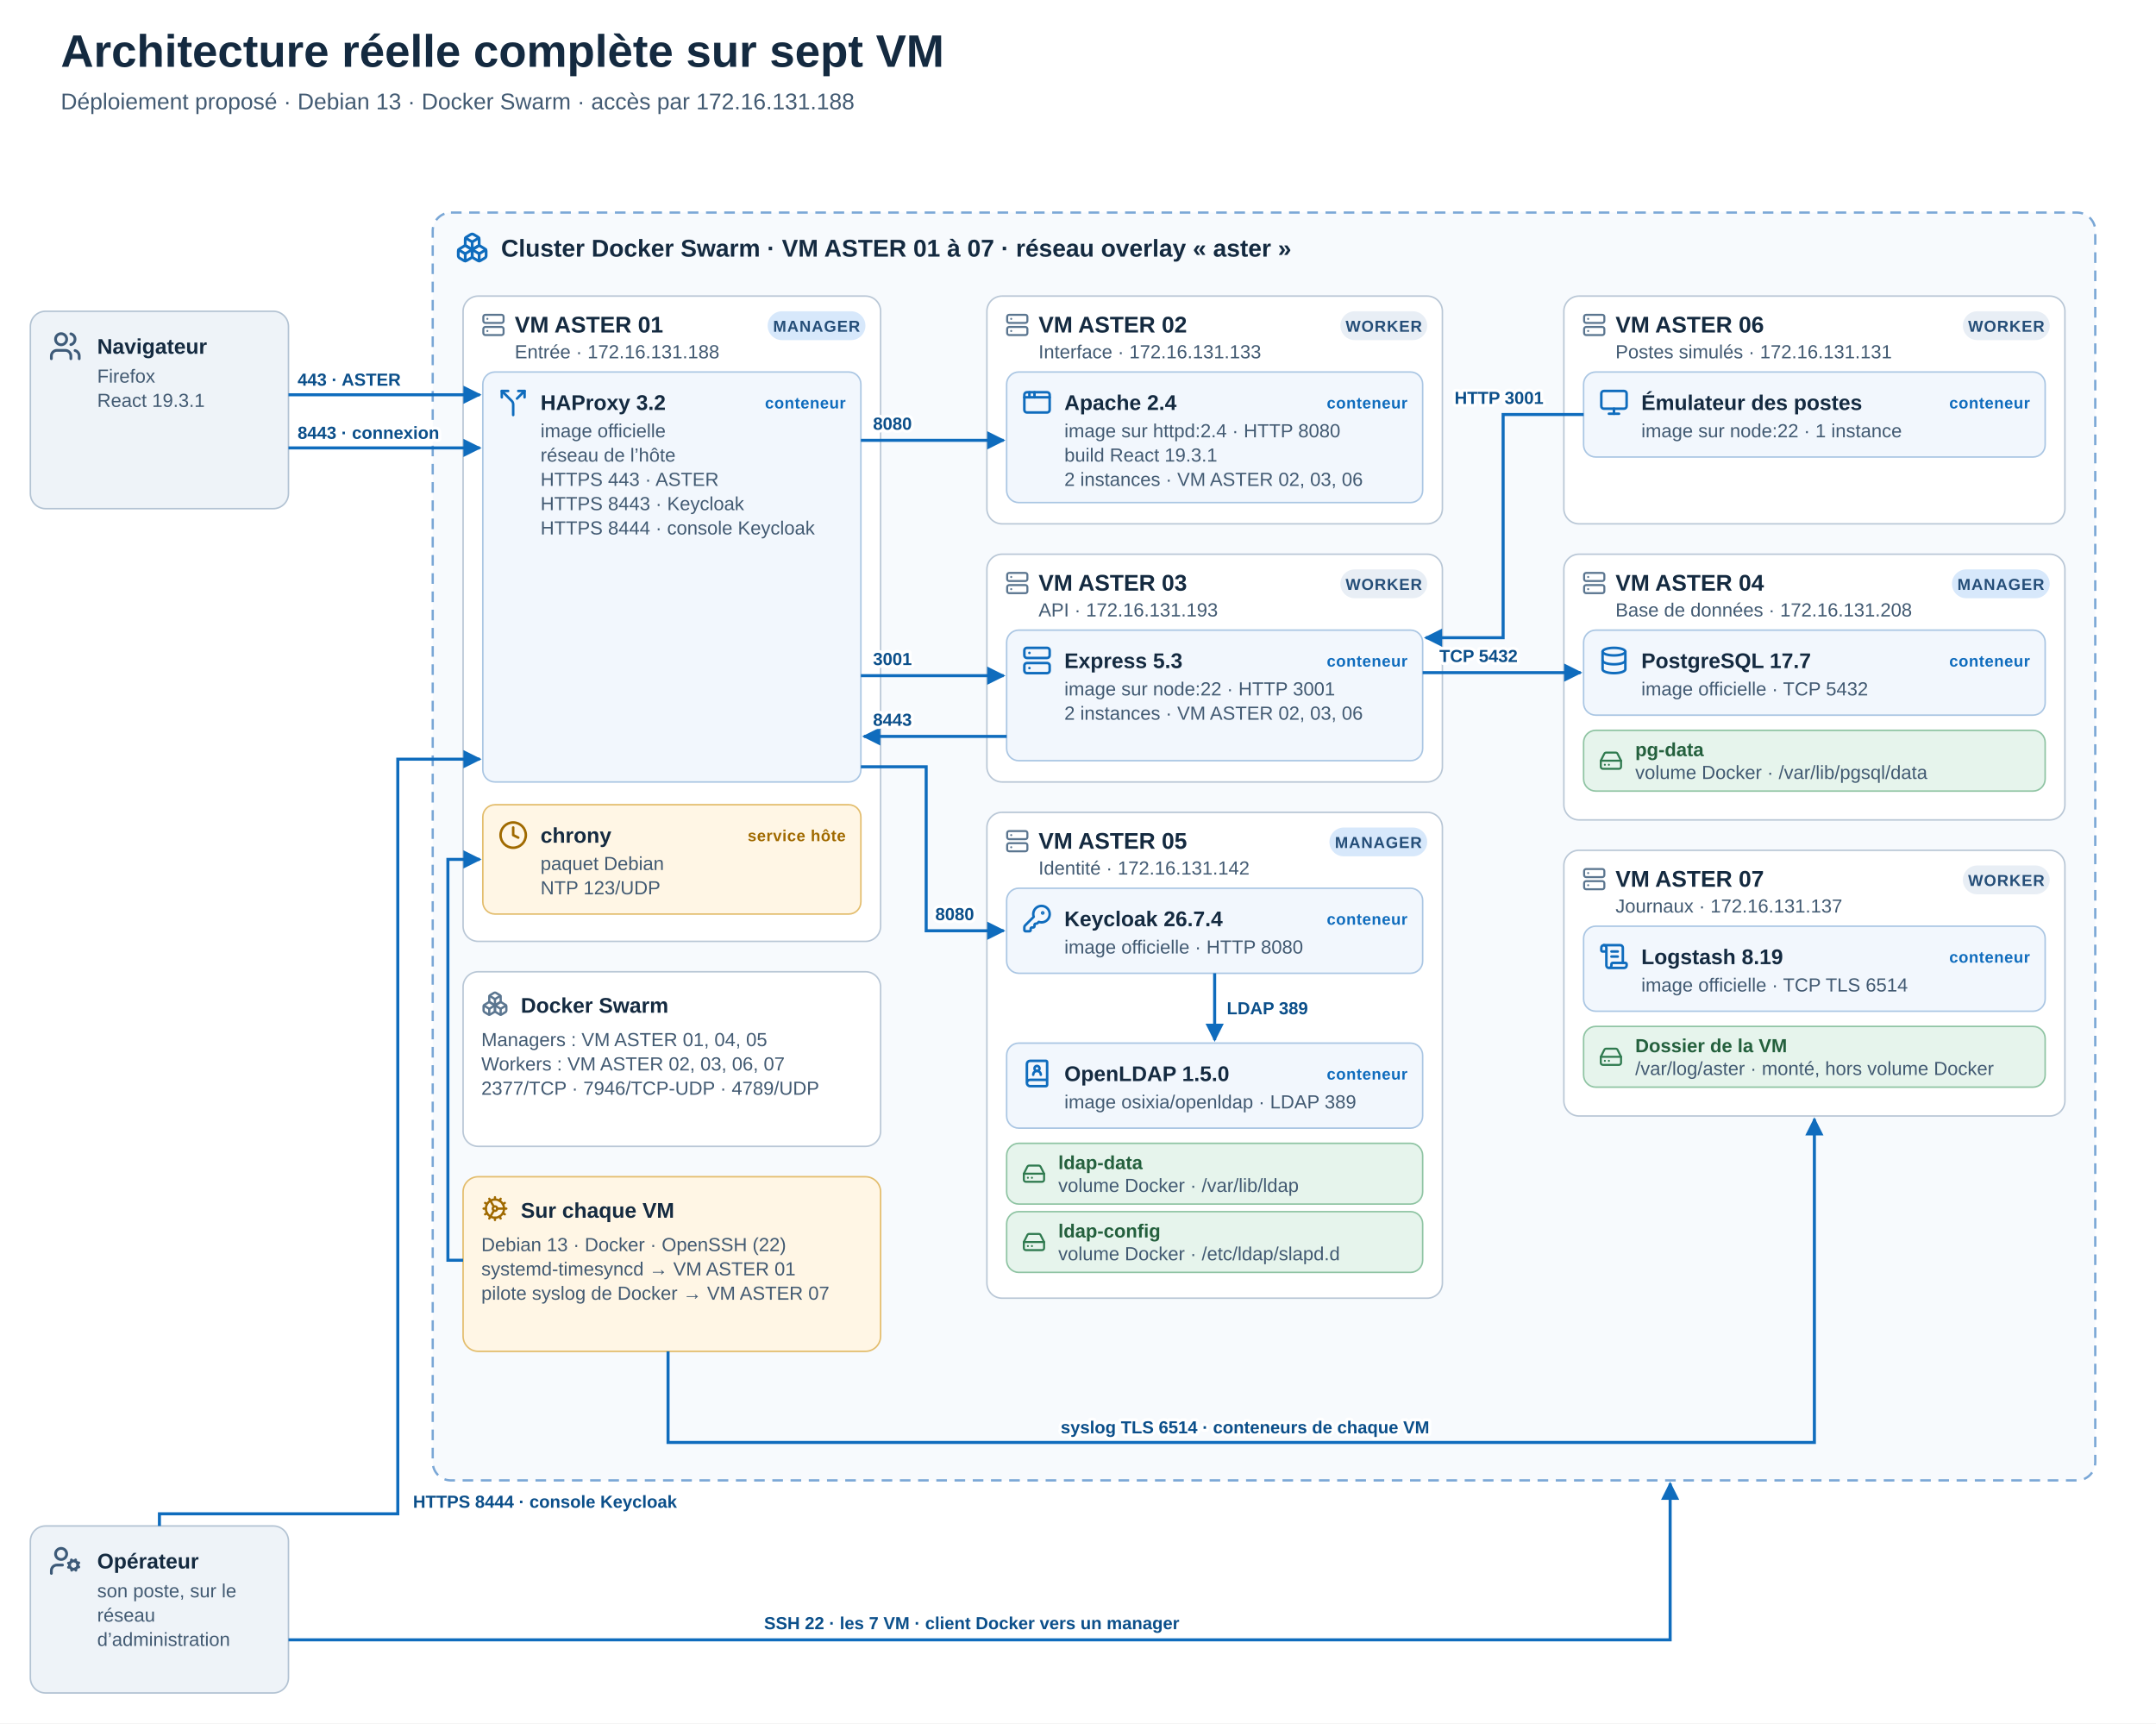
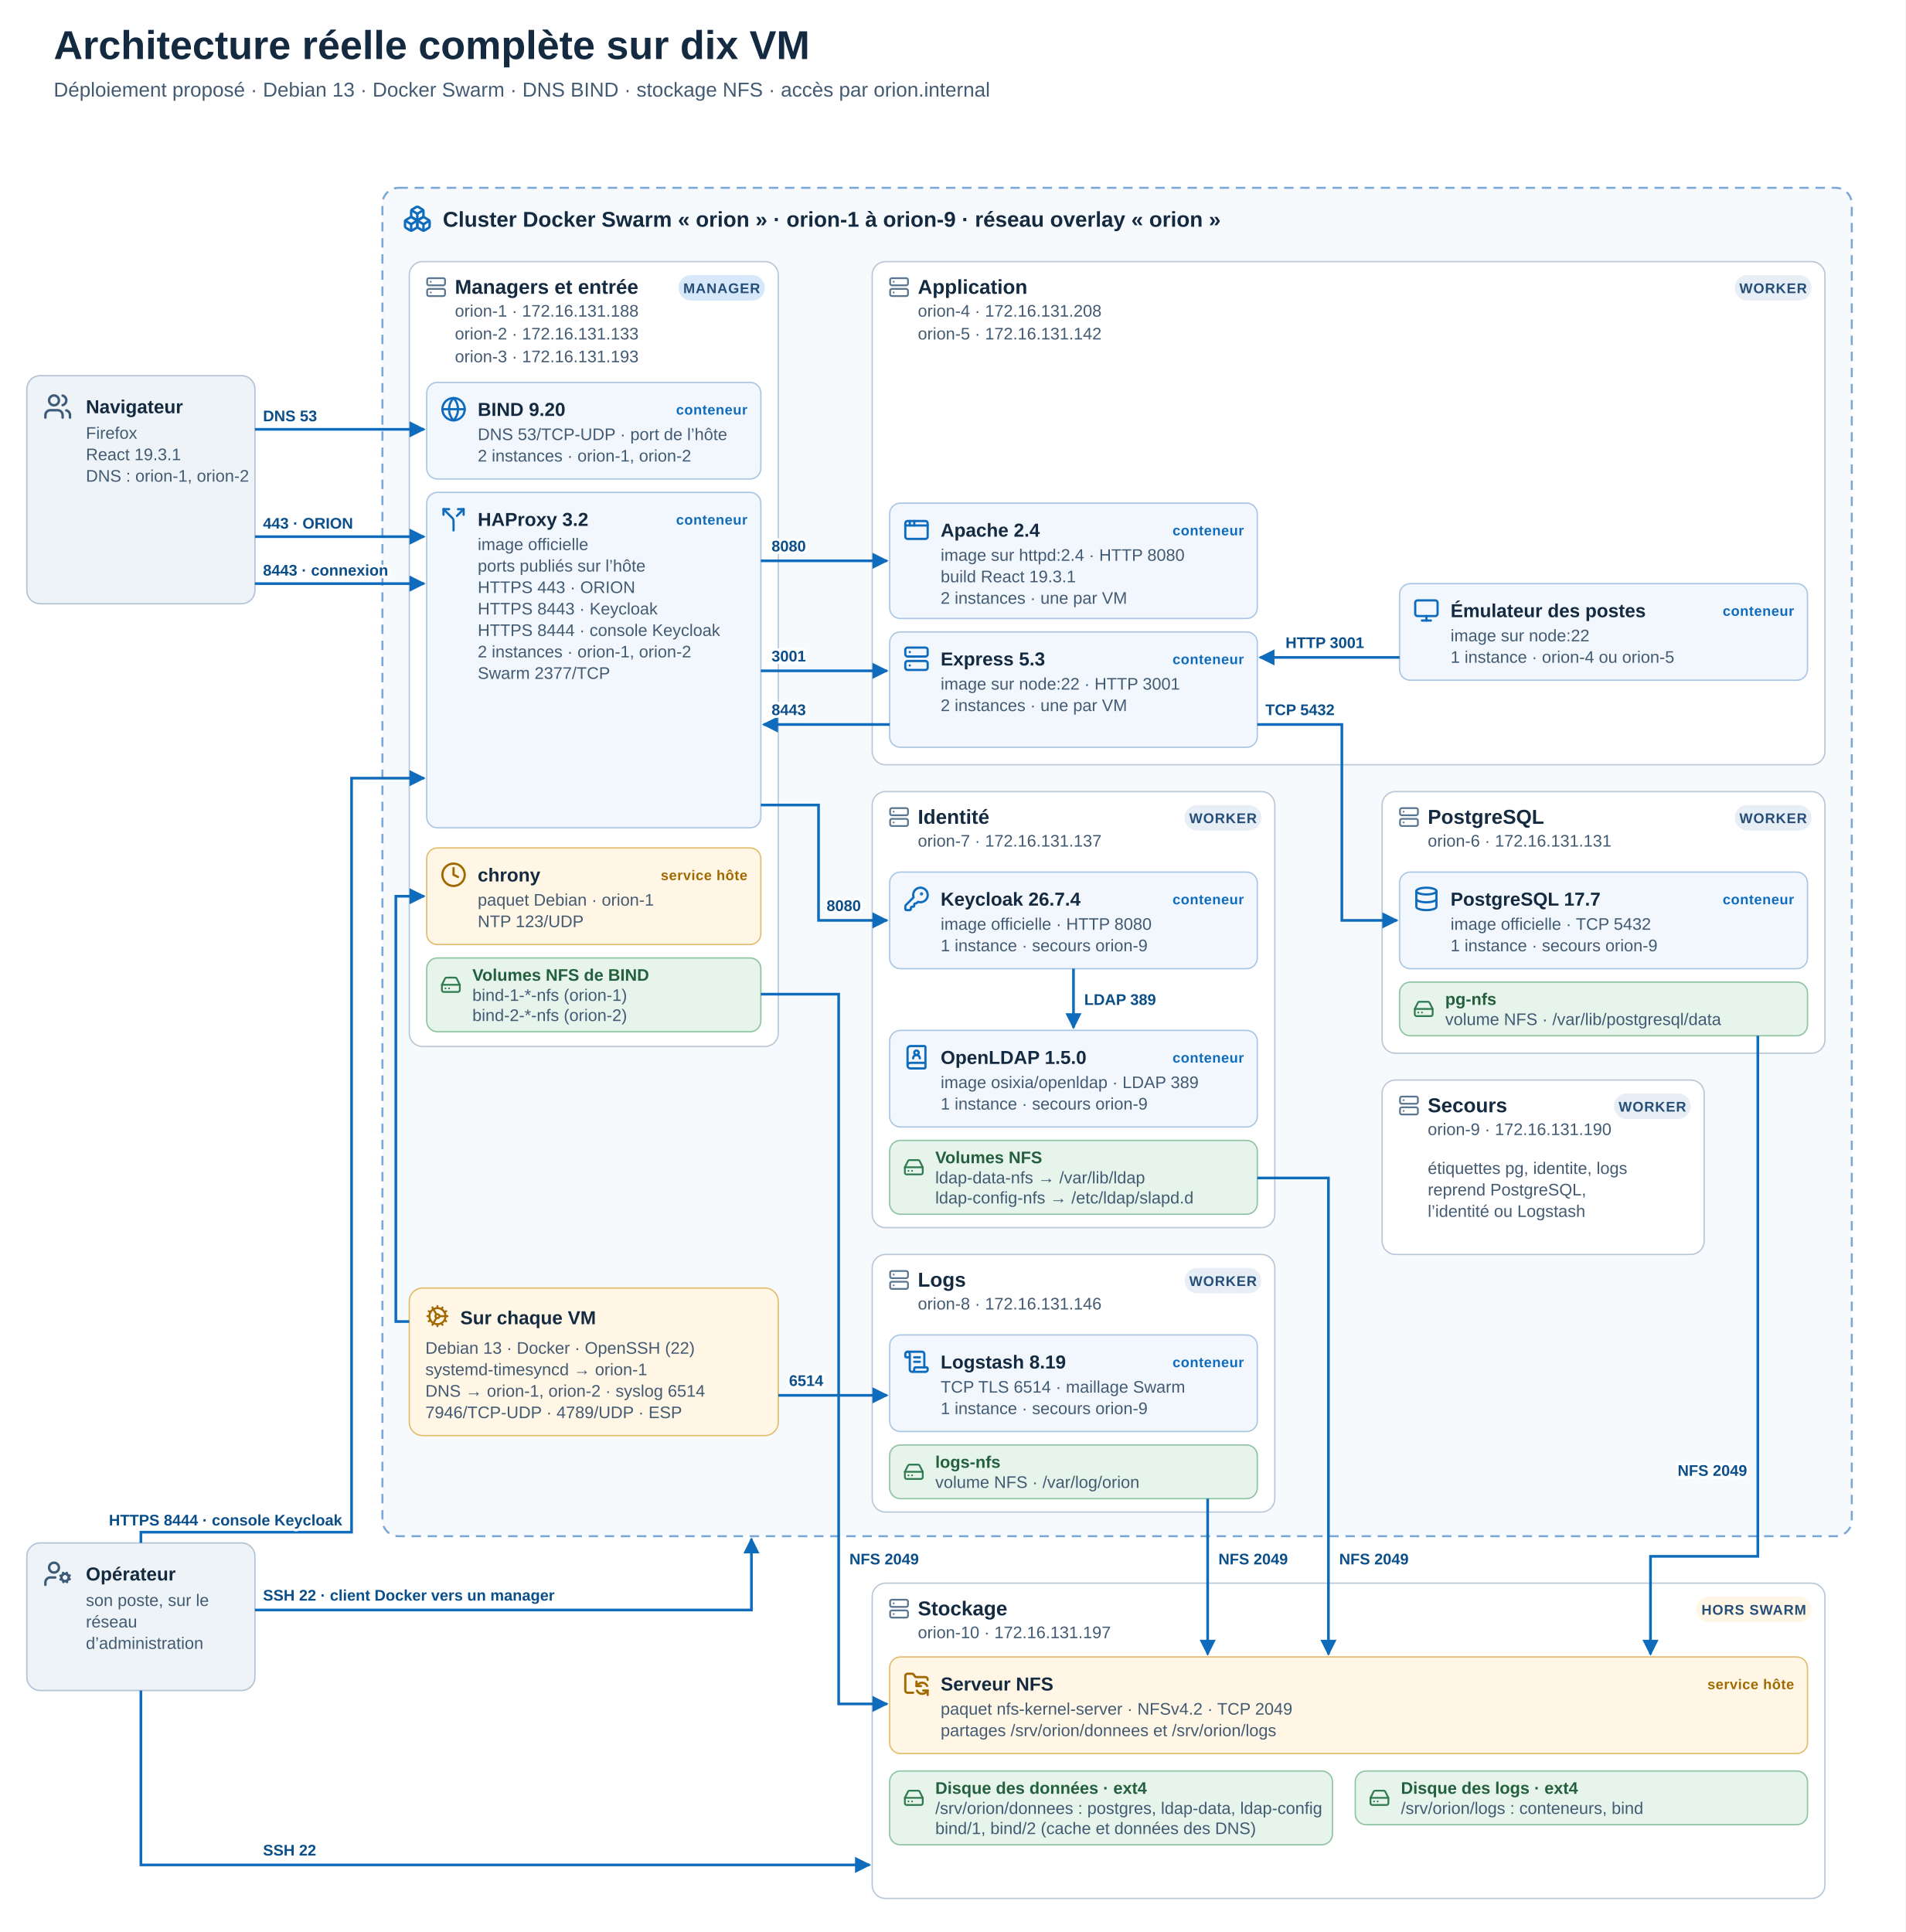
- <svg xmlns="http://www.w3.org/2000/svg" width="1420" height="1135" viewBox="0 0 1420 1135" role="img" aria-labelledby="title desc">
+ <svg xmlns="http://www.w3.org/2000/svg" width="1420" height="1440" viewBox="0 0 1420 1440" role="img" aria-labelledby="title desc">
  <defs>
    <marker id="arrow" viewBox="0 0 10 10" refX="9" refY="5" markerWidth="6" markerHeight="6" orient="auto">
      <path d="M0 0 L10 5 L0 10 Z" fill="#0f6cbd" />
    </marker>
    <marker id="arrow-start" viewBox="0 0 10 10" refX="1" refY="5" markerWidth="6" markerHeight="6" orient="auto">
      <path d="M10 0 L0 5 L10 10 Z" fill="#0f6cbd" />
    </marker>
    <symbol id="i-users" viewBox="0 0 24 24" fill="none" stroke="currentColor" stroke-width="2" stroke-linecap="round" stroke-linejoin="round">
      <path d="M16 21v-2a4 4 0 0 0-4-4H6a4 4 0 0 0-4 4v2" />
      <circle cx="9" cy="7" r="4" />
      <path d="M22 21v-2a4 4 0 0 0-3-3.87" />
      <path d="M16 3.13a4 4 0 0 1 0 7.75" />
    </symbol>
    <symbol id="i-user-cog" viewBox="0 0 24 24" fill="none" stroke="currentColor" stroke-width="2" stroke-linecap="round" stroke-linejoin="round">
      <circle cx="18" cy="15" r="3" />
      <circle cx="9" cy="7" r="4" />
      <path d="M10 15H6a4 4 0 0 0-4 4v2" />
      <path d="m21.7 16.4-.9-.3" />
      <path d="m15.2 13.9-.9-.3" />
      <path d="m16.6 18.7.3-.9" />
      <path d="m19.1 12.2.3-.9" />
      <path d="m19.6 18.7-.4-1" />
      <path d="m16.8 12.3-.4-1" />
      <path d="m14.3 16.6 1-.4" />
      <path d="m20.7 13.8 1-.4" />
    </symbol>
    <symbol id="i-boxes" viewBox="0 0 24 24" fill="none" stroke="currentColor" stroke-width="2" stroke-linecap="round" stroke-linejoin="round">
      <path d="M2.97 12.92A2 2 0 0 0 2 14.63v3.24a2 2 0 0 0 .97 1.71l3 1.8a2 2 0 0 0 2.06 0L12 19v-5.5l-5-3-4.03 2.42Z" />
      <path d="m7 16.5-4.74-2.85" />
      <path d="m7 16.5 5-3" />
      <path d="M7 16.5v5.17" />
      <path d="M12 13.5V19l3.97 2.38a2 2 0 0 0 2.06 0l3-1.8a2 2 0 0 0 .97-1.71v-3.24a2 2 0 0 0-.97-1.71L17 10.5l-5 3Z" />
      <path d="m17 16.5-5-3" />
      <path d="m17 16.5 4.74-2.85" />
      <path d="M17 16.5v5.17" />
      <path d="M7.97 4.42A2 2 0 0 0 7 6.13v4.37l5 3 5-3V6.13a2 2 0 0 0-.97-1.71l-3-1.8a2 2 0 0 0-2.06 0l-3 1.8Z" />
      <path d="M12 8 7.26 5.15" />
      <path d="m12 8 4.74-2.85" />
      <path d="M12 13.5V8" />
    </symbol>
    <symbol id="i-server" viewBox="0 0 24 24" fill="none" stroke="currentColor" stroke-width="2" stroke-linecap="round" stroke-linejoin="round">
      <rect width="20" height="8" x="2" y="2" rx="2" ry="2" />
      <rect width="20" height="8" x="2" y="14" rx="2" ry="2" />
      <line x1="6" x2="6.01" y1="6" y2="6" />
      <line x1="6" x2="6.01" y1="18" y2="18" />
    </symbol>
+     <symbol id="i-globe" viewBox="0 0 24 24" fill="none" stroke="currentColor" stroke-width="2" stroke-linecap="round" stroke-linejoin="round">
+       <circle cx="12" cy="12" r="10" />
+       <path d="M12 2a14.5 14.5 0 0 0 0 20 14.5 14.5 0 0 0 0-20" />
+       <path d="M2 12h20" />
+     </symbol>
    <symbol id="i-split" viewBox="0 0 24 24" fill="none" stroke="currentColor" stroke-width="2" stroke-linecap="round" stroke-linejoin="round">
      <path d="M16 3h5v5" />
      <path d="M8 3H3v5" />
      <path d="M12 22v-8.3a4 4 0 0 0-1.172-2.872L3 3" />
      <path d="m15 9 6-6" />
    </symbol>
    <symbol id="i-clock" viewBox="0 0 24 24" fill="none" stroke="currentColor" stroke-width="2" stroke-linecap="round" stroke-linejoin="round">
      <circle cx="12" cy="12" r="10" />
      <polyline points="12 6 12 12 16 14" />
+     </symbol>
+     <symbol id="i-hard-drive" viewBox="0 0 24 24" fill="none" stroke="currentColor" stroke-width="2" stroke-linecap="round" stroke-linejoin="round">
+       <line x1="22" x2="2" y1="12" y2="12" />
+       <path d="M5.45 5.11 2 12v6a2 2 0 0 0 2 2h16a2 2 0 0 0 2-2v-6l-3.45-6.89A2 2 0 0 0 16.76 4H7.24a2 2 0 0 0-1.79 1.11z" />
+       <line x1="6" x2="6.01" y1="16" y2="16" />
+       <line x1="10" x2="10.01" y1="16" y2="16" />
    </symbol>
    <symbol id="i-cog" viewBox="0 0 24 24" fill="none" stroke="currentColor" stroke-width="2" stroke-linecap="round" stroke-linejoin="round">
      <path d="M12 20a8 8 0 1 0 0-16 8 8 0 0 0 0 16Z" />
      <path d="M12 14a2 2 0 1 0 0-4 2 2 0 0 0 0 4Z" />
      <path d="M12 2v2" />
      <path d="M12 22v-2" />
      <path d="m17 20.66-1-1.73" />
      <path d="M11 10.27 7 3.34" />
      <path d="m20.66 17-1.73-1" />
      <path d="m3.34 7 1.73 1" />
      <path d="M14 12h8" />
      <path d="M2 12h2" />
      <path d="m20.66 7-1.73 1" />
      <path d="m3.34 17 1.73-1" />
      <path d="m17 3.34-1 1.73" />
      <path d="m11 13.73-4 6.93" />
    </symbol>
    <symbol id="i-app-window" viewBox="0 0 24 24" fill="none" stroke="currentColor" stroke-width="2" stroke-linecap="round" stroke-linejoin="round">
      <rect x="2" y="4" width="20" height="16" rx="2" />
      <path d="M10 4v4" />
      <path d="M2 8h20" />
      <path d="M6 4v4" />
    </symbol>
+     <symbol id="i-monitor" viewBox="0 0 24 24" fill="none" stroke="currentColor" stroke-width="2" stroke-linecap="round" stroke-linejoin="round">
+       <rect width="20" height="14" x="2" y="3" rx="2" />
+       <line x1="8" x2="16" y1="21" y2="21" />
+       <line x1="12" x2="12" y1="17" y2="21" />
+     </symbol>
    <symbol id="i-key-round" viewBox="0 0 24 24" fill="none" stroke="currentColor" stroke-width="2" stroke-linecap="round" stroke-linejoin="round">
      <path d="M2.586 17.414A2 2 0 0 0 2 18.828V21a1 1 0 0 0 1 1h3a1 1 0 0 0 1-1v-1a1 1 0 0 1 1-1h1a1 1 0 0 0 1-1v-1a1 1 0 0 1 1-1h.172a2 2 0 0 0 1.414-.586l.814-.814a6.5 6.5 0 1 0-4-4z" />
      <circle cx="16.5" cy="7.5" r=".5" fill="currentColor" />
    </symbol>
    <symbol id="i-book-user" viewBox="0 0 24 24" fill="none" stroke="currentColor" stroke-width="2" stroke-linecap="round" stroke-linejoin="round">
      <path d="M15 13a3 3 0 1 0-6 0" />
      <path d="M4 19.5v-15A2.5 2.5 0 0 1 6.5 2H19a1 1 0 0 1 1 1v18a1 1 0 0 1-1 1H6.5a1 1 0 0 1 0-5H20" />
      <circle cx="12" cy="8" r="2" />
-     </symbol>
-     <symbol id="i-hard-drive" viewBox="0 0 24 24" fill="none" stroke="currentColor" stroke-width="2" stroke-linecap="round" stroke-linejoin="round">
-       <line x1="22" x2="2" y1="12" y2="12" />
-       <path d="M5.45 5.11 2 12v6a2 2 0 0 0 2 2h16a2 2 0 0 0 2-2v-6l-3.45-6.89A2 2 0 0 0 16.76 4H7.24a2 2 0 0 0-1.79 1.11z" />
-       <line x1="6" x2="6.01" y1="16" y2="16" />
-       <line x1="10" x2="10.01" y1="16" y2="16" />
-     </symbol>
-     <symbol id="i-monitor" viewBox="0 0 24 24" fill="none" stroke="currentColor" stroke-width="2" stroke-linecap="round" stroke-linejoin="round">
-       <rect width="20" height="14" x="2" y="3" rx="2" />
-       <line x1="8" x2="16" y1="21" y2="21" />
-       <line x1="12" x2="12" y1="17" y2="21" />
-     </symbol>
-     <symbol id="i-database" viewBox="0 0 24 24" fill="none" stroke="currentColor" stroke-width="2" stroke-linecap="round" stroke-linejoin="round">
-       <ellipse cx="12" cy="5" rx="9" ry="3" />
-       <path d="M3 5V19A9 3 0 0 0 21 19V5" />
-       <path d="M3 12A9 3 0 0 0 21 12" />
    </symbol>
    <symbol id="i-scroll-text" viewBox="0 0 24 24" fill="none" stroke="currentColor" stroke-width="2" stroke-linecap="round" stroke-linejoin="round">
      <path d="M15 12h-5" />
      <path d="M15 8h-5" />
      <path d="M19 17V5a2 2 0 0 0-2-2H4" />
      <path d="M8 21h12a2 2 0 0 0 2-2v-1a1 1 0 0 0-1-1H11a1 1 0 0 0-1 1v1a2 2 0 1 1-4 0V5a2 2 0 1 0-4 0v2a1 1 0 0 0 1 1h3" />
+     </symbol>
+     <symbol id="i-database" viewBox="0 0 24 24" fill="none" stroke="currentColor" stroke-width="2" stroke-linecap="round" stroke-linejoin="round">
+       <ellipse cx="12" cy="5" rx="9" ry="3" />
+       <path d="M3 5V19A9 3 0 0 0 21 19V5" />
+       <path d="M3 12A9 3 0 0 0 21 12" />
+     </symbol>
+     <symbol id="i-folder-sync" viewBox="0 0 24 24" fill="none" stroke="currentColor" stroke-width="2" stroke-linecap="round" stroke-linejoin="round">
+       <path d="M9 20H4a2 2 0 0 1-2-2V5a2 2 0 0 1 2-2h3.9a2 2 0 0 1 1.69.9l.81 1.2a2 2 0 0 0 1.67.9H20a2 2 0 0 1 2 2v.5" />
+       <path d="M12 10v4h4" />
+       <path d="m12 14 1.535-1.605a5 5 0 0 1 8 1.5" />
+       <path d="M22 22v-4h-4" />
+       <path d="m22 18-1.535 1.605a5 5 0 0 1-8-1.5" />
    </symbol>
  </defs>
  <style>
text{font-family:'Segoe UI',Arial,Helvetica,sans-serif;fill:#142a40}
.title{font-size:30px;font-weight:bold}
.body{font-size:15px;fill:#425a72}
.frame,.zname{font-size:16px;font-weight:bold}
.vm{font-size:15px;font-weight:bold}
.service{font-size:14px;font-weight:bold}
.cname{font-size:15px;font-weight:bold}
.crole{font-size:12.5px;fill:#425a72}
.cvm{font-size:12px;font-weight:bold;fill:#0f6cbd}
.caption{font-size:12.5px;fill:#425a72}
.vol{font-size:12.5px;font-weight:bold;fill:#24603d}
.tag{font-size:10.5px;font-weight:bold;fill:#0f6cbd;letter-spacing:.3px}
.tag.host{fill:#a06a00}
.badge{font-size:10.5px;font-weight:bold;fill:#254e78;letter-spacing:.5px}
.step{font-size:13px;font-weight:bold;fill:#fff}
.route{font-size:11.5px;font-weight:bold;fill:#0b4f8a;paint-order:stroke;stroke:#fff;stroke-width:4;stroke-linejoin:round}
.flow{fill:none;stroke:#0f6cbd;stroke-width:2}
.auto{stroke-dasharray:6 4}
</style>
-   <rect width="1420" height="1135" fill="#fff" />
-   <text x="40" y="44" class="title" text-anchor="start">Architecture réelle complète sur sept VM</text>
-   <text x="40" y="72" class="body" text-anchor="start">Déploiement proposé · Debian 13 · Docker Swarm · accès par 172.16.131.188</text>
-   <rect x="20" y="205" width="170" height="130" rx="10" fill="#eef3f8" stroke="#b3c3d3" />
-   <use href="#i-users" x="32" y="217" width="22" height="22" style="color:#3d5a78" />
-   <text x="64" y="233" class="service" text-anchor="start">Navigateur</text>
-   <text x="64" y="252" class="caption" text-anchor="start">Firefox</text>
-   <text x="64" y="268" class="caption" text-anchor="start">React 19.3.1</text>
-   <rect x="20" y="1005" width="170" height="110" rx="10" fill="#eef3f8" stroke="#b3c3d3" />
-   <use href="#i-user-cog" x="32" y="1017" width="22" height="22" style="color:#3d5a78" />
-   <text x="64" y="1033" class="service" text-anchor="start">Opérateur</text>
-   <text x="64" y="1052" class="caption" text-anchor="start">son poste, sur le</text>
-   <text x="64" y="1068" class="caption" text-anchor="start">réseau</text>
-   <text x="64" y="1084" class="caption" text-anchor="start">d’administration</text>
-   <rect x="285" y="140" width="1095" height="835" rx="12" fill="#f7fafd" stroke="#7aa7d6" stroke-dasharray="7 5" stroke-width="1.5" />
+   <rect width="1420" height="1440" fill="#fff" />
+   <text x="40" y="44" class="title" text-anchor="start">Architecture réelle complète sur dix VM</text>
+   <text x="40" y="72" class="body" text-anchor="start">Déploiement proposé · Debian 13 · Docker Swarm · DNS BIND · stockage NFS · accès par orion.internal</text>
+   <rect x="20" y="280" width="170" height="170" rx="10" fill="#eef3f8" stroke="#b3c3d3" />
+   <use href="#i-users" x="32" y="292" width="22" height="22" style="color:#3d5a78" />
+   <text x="64" y="308" class="service" text-anchor="start">Navigateur</text>
+   <text x="64" y="327" class="caption" text-anchor="start">Firefox</text>
+   <text x="64" y="343" class="caption" text-anchor="start">React 19.3.1</text>
+   <text x="64" y="359" class="caption" text-anchor="start">DNS : orion-1, orion-2</text>
+   <rect x="20" y="1150" width="170" height="110" rx="10" fill="#eef3f8" stroke="#b3c3d3" />
+   <use href="#i-user-cog" x="32" y="1162" width="22" height="22" style="color:#3d5a78" />
+   <text x="64" y="1178" class="service" text-anchor="start">Opérateur</text>
+   <text x="64" y="1197" class="caption" text-anchor="start">son poste, sur le</text>
+   <text x="64" y="1213" class="caption" text-anchor="start">réseau</text>
+   <text x="64" y="1229" class="caption" text-anchor="start">d’administration</text>
+   <rect x="285" y="140" width="1095" height="1005" rx="12" fill="#f7fafd" stroke="#7aa7d6" stroke-dasharray="7 5" stroke-width="1.5" />
  <use href="#i-boxes" x="300" y="152" width="22" height="22" style="color:#0f6cbd" />
-   <text x="330" y="169" class="frame" text-anchor="start">Cluster Docker Swarm · VM ASTER 01 à 07 · réseau overlay « aster »</text>
-   <rect x="305" y="195" width="275" height="425" rx="10" fill="#ffffff" stroke="#b9c7d6" />
+   <text x="330" y="169" class="frame" text-anchor="start">Cluster Docker Swarm « orion » · orion-1 à orion-9 · réseau overlay « orion »</text>
+   <rect x="305" y="195" width="275" height="585" rx="10" fill="#ffffff" stroke="#b9c7d6" />
  <use href="#i-server" x="317" y="206" width="16" height="16" style="color:#5b7690" />
-   <text x="339" y="219" class="vm" text-anchor="start">VM ASTER 01</text>
-   <text x="339" y="236" class="caption" text-anchor="start">Entrée · 172.16.131.188</text>
+   <text x="339" y="219" class="vm" text-anchor="start">Managers et entrée</text>
+   <text x="339" y="236" class="caption" text-anchor="start">orion-1 · 172.16.131.188</text>
+   <text x="339" y="253" class="caption" text-anchor="start">orion-2 · 172.16.131.133</text>
+   <text x="339" y="270" class="caption" text-anchor="start">orion-3 · 172.16.131.193</text>
  <rect x="505.6" y="205" width="64.4" height="19" rx="9.5" fill="#d7e8fb" stroke="none" />
  <text x="537.8" y="218.5" class="badge" text-anchor="middle">MANAGER</text>
-   <rect x="318" y="245" width="249" height="270" rx="8" fill="#f2f7fd" stroke="#aac6e3" />
-   <use href="#i-split" x="328" y="255" width="20" height="20" style="color:#0f6cbd" />
-   <text x="356" y="270" class="service" text-anchor="start">HAProxy 3.2</text>
-   <text x="557" y="269" class="tag" text-anchor="end">conteneur</text>
-   <text x="356" y="288" class="caption" text-anchor="start">image officielle</text>
-   <text x="356" y="304" class="caption" text-anchor="start">réseau de l’hôte</text>
-   <text x="356" y="320" class="caption" text-anchor="start">HTTPS 443 · ASTER</text>
-   <text x="356" y="336" class="caption" text-anchor="start">HTTPS 8443 · Keycloak</text>
-   <text x="356" y="352" class="caption" text-anchor="start">HTTPS 8444 · console Keycloak</text>
-   <rect x="318" y="530" width="249" height="72" rx="8" fill="#fff6e5" stroke="#e3bd6d" />
-   <use href="#i-clock" x="328" y="540" width="20" height="20" style="color:#a06a00" />
-   <text x="356" y="555" class="service" text-anchor="start">chrony</text>
-   <text x="557" y="554" class="tag host" text-anchor="end">service hôte</text>
-   <text x="356" y="573" class="caption" text-anchor="start">paquet Debian</text>
-   <text x="356" y="589" class="caption" text-anchor="start">NTP 123/UDP</text>
-   <rect x="305" y="640" width="275" height="115" rx="10" fill="#fff" stroke="#b9c7d6" />
-   <use href="#i-boxes" x="317" y="652" width="18" height="18" style="color:#5b7690" />
-   <text x="343" y="667" class="service" text-anchor="start">Docker Swarm</text>
-   <text x="317" y="689" class="caption" text-anchor="start">Managers : VM ASTER 01, 04, 05</text>
-   <text x="317" y="705" class="caption" text-anchor="start">Workers : VM ASTER 02, 03, 06, 07</text>
-   <text x="317" y="721" class="caption" text-anchor="start">2377/TCP · 7946/TCP-UDP · 4789/UDP</text>
-   <rect x="305" y="775" width="275" height="115" rx="10" fill="#fff6e5" stroke="#e3bd6d" />
-   <use href="#i-cog" x="317" y="787" width="18" height="18" style="color:#a06a00" />
-   <text x="343" y="802" class="service" text-anchor="start">Sur chaque VM</text>
-   <text x="317" y="824" class="caption" text-anchor="start">Debian 13 · Docker · OpenSSH (22)</text>
-   <text x="317" y="840" class="caption" text-anchor="start">systemd-timesyncd → VM ASTER 01</text>
-   <text x="317" y="856" class="caption" text-anchor="start">pilote syslog de Docker → VM ASTER 07</text>
-   <rect x="650" y="195" width="300" height="150" rx="10" fill="#ffffff" stroke="#b9c7d6" />
+   <rect x="318" y="285" width="249" height="72" rx="8" fill="#f2f7fd" stroke="#aac6e3" />
+   <use href="#i-globe" x="328" y="295" width="20" height="20" style="color:#0f6cbd" />
+   <text x="356" y="310" class="service" text-anchor="start">BIND 9.20</text>
+   <text x="557" y="309" class="tag" text-anchor="end">conteneur</text>
+   <text x="356" y="328" class="caption" text-anchor="start">DNS 53/TCP-UDP · port de l’hôte</text>
+   <text x="356" y="344" class="caption" text-anchor="start">2 instances · orion-1, orion-2</text>
+   <rect x="318" y="367" width="249" height="250" rx="8" fill="#f2f7fd" stroke="#aac6e3" />
+   <use href="#i-split" x="328" y="377" width="20" height="20" style="color:#0f6cbd" />
+   <text x="356" y="392" class="service" text-anchor="start">HAProxy 3.2</text>
+   <text x="557" y="391" class="tag" text-anchor="end">conteneur</text>
+   <text x="356" y="410" class="caption" text-anchor="start">image officielle</text>
+   <text x="356" y="426" class="caption" text-anchor="start">ports publiés sur l’hôte</text>
+   <text x="356" y="442" class="caption" text-anchor="start">HTTPS 443 · ORION</text>
+   <text x="356" y="458" class="caption" text-anchor="start">HTTPS 8443 · Keycloak</text>
+   <text x="356" y="474" class="caption" text-anchor="start">HTTPS 8444 · console Keycloak</text>
+   <text x="356" y="490" class="caption" text-anchor="start">2 instances · orion-1, orion-2</text>
+   <text x="356" y="506" class="caption" text-anchor="start">Swarm 2377/TCP</text>
+   <rect x="318" y="632" width="249" height="72" rx="8" fill="#fff6e5" stroke="#e3bd6d" />
+   <use href="#i-clock" x="328" y="642" width="20" height="20" style="color:#a06a00" />
+   <text x="356" y="657" class="service" text-anchor="start">chrony</text>
+   <text x="557" y="656" class="tag host" text-anchor="end">service hôte</text>
+   <text x="356" y="675" class="caption" text-anchor="start">paquet Debian · orion-1</text>
+   <text x="356" y="691" class="caption" text-anchor="start">NTP 123/UDP</text>
+   <rect x="318" y="714" width="249" height="55" rx="8" fill="#e6f4ec" stroke="#8fc4a3" />
+   <use href="#i-hard-drive" x="328" y="726" width="16" height="16" style="color:#2f7a4f" />
+   <text x="352" y="731" class="vol" text-anchor="start">Volumes NFS de BIND</text>
+   <text x="352" y="746" class="caption" text-anchor="start">bind-1-*-nfs (orion-1)</text>
+   <text x="352" y="761" class="caption" text-anchor="start">bind-2-*-nfs (orion-2)</text>
+   <rect x="305" y="960" width="275" height="110" rx="10" fill="#fff6e5" stroke="#e3bd6d" />
+   <use href="#i-cog" x="317" y="972" width="18" height="18" style="color:#a06a00" />
+   <text x="343" y="987" class="service" text-anchor="start">Sur chaque VM</text>
+   <text x="317" y="1009" class="caption" text-anchor="start">Debian 13 · Docker · OpenSSH (22)</text>
+   <text x="317" y="1025" class="caption" text-anchor="start">systemd-timesyncd → orion-1</text>
+   <text x="317" y="1041" class="caption" text-anchor="start">DNS → orion-1, orion-2 · syslog 6514</text>
+   <text x="317" y="1057" class="caption" text-anchor="start">7946/TCP-UDP · 4789/UDP · ESP</text>
+   <rect x="650" y="195" width="710" height="375" rx="10" fill="#ffffff" stroke="#b9c7d6" />
  <use href="#i-server" x="662" y="206" width="16" height="16" style="color:#5b7690" />
-   <text x="684" y="219" class="vm" text-anchor="start">VM ASTER 02</text>
-   <text x="684" y="236" class="caption" text-anchor="start">Interface · 172.16.131.133</text>
-   <rect x="882.8" y="205" width="57.2" height="19" rx="9.5" fill="#e8eef5" stroke="none" />
-   <text x="911.4" y="218.5" class="badge" text-anchor="middle">WORKER</text>
-   <rect x="663" y="245" width="274" height="86" rx="8" fill="#f2f7fd" stroke="#aac6e3" />
-   <use href="#i-app-window" x="673" y="255" width="20" height="20" style="color:#0f6cbd" />
-   <text x="701" y="270" class="service" text-anchor="start">Apache 2.4</text>
-   <text x="927" y="269" class="tag" text-anchor="end">conteneur</text>
-   <text x="701" y="288" class="caption" text-anchor="start">image sur httpd:2.4 · HTTP 8080</text>
-   <text x="701" y="304" class="caption" text-anchor="start">build React 19.3.1</text>
-   <text x="701" y="320" class="caption" text-anchor="start">2 instances · VM ASTER 02, 03, 06</text>
-   <rect x="650" y="365" width="300" height="150" rx="10" fill="#ffffff" stroke="#b9c7d6" />
-   <use href="#i-server" x="662" y="376" width="16" height="16" style="color:#5b7690" />
-   <text x="684" y="389" class="vm" text-anchor="start">VM ASTER 03</text>
-   <text x="684" y="406" class="caption" text-anchor="start">API · 172.16.131.193</text>
-   <rect x="882.8" y="375" width="57.2" height="19" rx="9.5" fill="#e8eef5" stroke="none" />
-   <text x="911.4" y="388.5" class="badge" text-anchor="middle">WORKER</text>
-   <rect x="663" y="415" width="274" height="86" rx="8" fill="#f2f7fd" stroke="#aac6e3" />
-   <use href="#i-server" x="673" y="425" width="20" height="20" style="color:#0f6cbd" />
-   <text x="701" y="440" class="service" text-anchor="start">Express 5.3</text>
-   <text x="927" y="439" class="tag" text-anchor="end">conteneur</text>
-   <text x="701" y="458" class="caption" text-anchor="start">image sur node:22 · HTTP 3001</text>
-   <text x="701" y="474" class="caption" text-anchor="start">2 instances · VM ASTER 02, 03, 06</text>
-   <rect x="650" y="535" width="300" height="320" rx="10" fill="#ffffff" stroke="#b9c7d6" />
-   <use href="#i-server" x="662" y="546" width="16" height="16" style="color:#5b7690" />
-   <text x="684" y="559" class="vm" text-anchor="start">VM ASTER 05</text>
-   <text x="684" y="576" class="caption" text-anchor="start">Identité · 172.16.131.142</text>
-   <rect x="875.6" y="545" width="64.4" height="19" rx="9.5" fill="#d7e8fb" stroke="none" />
-   <text x="907.8" y="558.5" class="badge" text-anchor="middle">MANAGER</text>
-   <rect x="663" y="585" width="274" height="56" rx="8" fill="#f2f7fd" stroke="#aac6e3" />
-   <use href="#i-key-round" x="673" y="595" width="20" height="20" style="color:#0f6cbd" />
-   <text x="701" y="610" class="service" text-anchor="start">Keycloak 26.7.4</text>
-   <text x="927" y="609" class="tag" text-anchor="end">conteneur</text>
-   <text x="701" y="628" class="caption" text-anchor="start">image officielle · HTTP 8080</text>
-   <rect x="663" y="687" width="274" height="56" rx="8" fill="#f2f7fd" stroke="#aac6e3" />
-   <use href="#i-book-user" x="673" y="697" width="20" height="20" style="color:#0f6cbd" />
-   <text x="701" y="712" class="service" text-anchor="start">OpenLDAP 1.5.0</text>
-   <text x="927" y="711" class="tag" text-anchor="end">conteneur</text>
-   <text x="701" y="730" class="caption" text-anchor="start">image osixia/openldap · LDAP 389</text>
-   <rect x="663" y="753" width="274" height="40" rx="8" fill="#e6f4ec" stroke="#8fc4a3" />
-   <use href="#i-hard-drive" x="673" y="765" width="16" height="16" style="color:#2f7a4f" />
-   <text x="697" y="770" class="vol" text-anchor="start">ldap-data</text>
-   <text x="697" y="785" class="caption" text-anchor="start">volume Docker · /var/lib/ldap</text>
-   <rect x="663" y="798" width="274" height="40" rx="8" fill="#e6f4ec" stroke="#8fc4a3" />
-   <use href="#i-hard-drive" x="673" y="810" width="16" height="16" style="color:#2f7a4f" />
-   <text x="697" y="815" class="vol" text-anchor="start">ldap-config</text>
-   <text x="697" y="830" class="caption" text-anchor="start">volume Docker · /etc/ldap/slapd.d</text>
-   <rect x="1030" y="195" width="330" height="150" rx="10" fill="#ffffff" stroke="#b9c7d6" />
-   <use href="#i-server" x="1042" y="206" width="16" height="16" style="color:#5b7690" />
-   <text x="1064" y="219" class="vm" text-anchor="start">VM ASTER 06</text>
-   <text x="1064" y="236" class="caption" text-anchor="start">Postes simulés · 172.16.131.131</text>
+   <text x="684" y="219" class="vm" text-anchor="start">Application</text>
+   <text x="684" y="236" class="caption" text-anchor="start">orion-4 · 172.16.131.208</text>
+   <text x="684" y="253" class="caption" text-anchor="start">orion-5 · 172.16.131.142</text>
  <rect x="1292.8" y="205" width="57.2" height="19" rx="9.5" fill="#e8eef5" stroke="none" />
  <text x="1321.4" y="218.5" class="badge" text-anchor="middle">WORKER</text>
-   <rect x="1043" y="245" width="304" height="56" rx="8" fill="#f2f7fd" stroke="#aac6e3" />
-   <use href="#i-monitor" x="1053" y="255" width="20" height="20" style="color:#0f6cbd" />
-   <text x="1081" y="270" class="service" text-anchor="start">Émulateur des postes</text>
-   <text x="1337" y="269" class="tag" text-anchor="end">conteneur</text>
-   <text x="1081" y="288" class="caption" text-anchor="start">image sur node:22 · 1 instance</text>
-   <rect x="1030" y="365" width="330" height="175" rx="10" fill="#ffffff" stroke="#b9c7d6" />
-   <use href="#i-server" x="1042" y="376" width="16" height="16" style="color:#5b7690" />
-   <text x="1064" y="389" class="vm" text-anchor="start">VM ASTER 04</text>
-   <text x="1064" y="406" class="caption" text-anchor="start">Base de données · 172.16.131.208</text>
-   <rect x="1285.6" y="375" width="64.4" height="19" rx="9.5" fill="#d7e8fb" stroke="none" />
-   <text x="1317.8" y="388.5" class="badge" text-anchor="middle">MANAGER</text>
-   <rect x="1043" y="415" width="304" height="56" rx="8" fill="#f2f7fd" stroke="#aac6e3" />
-   <use href="#i-database" x="1053" y="425" width="20" height="20" style="color:#0f6cbd" />
-   <text x="1081" y="440" class="service" text-anchor="start">PostgreSQL 17.7</text>
-   <text x="1337" y="439" class="tag" text-anchor="end">conteneur</text>
-   <text x="1081" y="458" class="caption" text-anchor="start">image officielle · TCP 5432</text>
-   <rect x="1043" y="481" width="304" height="40" rx="8" fill="#e6f4ec" stroke="#8fc4a3" />
-   <use href="#i-hard-drive" x="1053" y="493" width="16" height="16" style="color:#2f7a4f" />
-   <text x="1077" y="498" class="vol" text-anchor="start">pg-data</text>
-   <text x="1077" y="513" class="caption" text-anchor="start">volume Docker · /var/lib/pgsql/data</text>
-   <rect x="1030" y="560" width="330" height="175" rx="10" fill="#ffffff" stroke="#b9c7d6" />
-   <use href="#i-server" x="1042" y="571" width="16" height="16" style="color:#5b7690" />
-   <text x="1064" y="584" class="vm" text-anchor="start">VM ASTER 07</text>
-   <text x="1064" y="601" class="caption" text-anchor="start">Journaux · 172.16.131.137</text>
-   <rect x="1292.8" y="570" width="57.2" height="19" rx="9.5" fill="#e8eef5" stroke="none" />
-   <text x="1321.4" y="583.5" class="badge" text-anchor="middle">WORKER</text>
-   <rect x="1043" y="610" width="304" height="56" rx="8" fill="#f2f7fd" stroke="#aac6e3" />
-   <use href="#i-scroll-text" x="1053" y="620" width="20" height="20" style="color:#0f6cbd" />
-   <text x="1081" y="635" class="service" text-anchor="start">Logstash 8.19</text>
-   <text x="1337" y="634" class="tag" text-anchor="end">conteneur</text>
-   <text x="1081" y="653" class="caption" text-anchor="start">image officielle · TCP TLS 6514</text>
-   <rect x="1043" y="676" width="304" height="40" rx="8" fill="#e6f4ec" stroke="#8fc4a3" />
-   <use href="#i-hard-drive" x="1053" y="688" width="16" height="16" style="color:#2f7a4f" />
-   <text x="1077" y="693" class="vol" text-anchor="start">Dossier de la VM</text>
-   <text x="1077" y="708" class="caption" text-anchor="start">/var/log/aster · monté, hors volume Docker</text>
-   <path d="M190 260 L316 260" class="flow" marker-end="url(#arrow)" />
-   <text x="196" y="254" class="route" text-anchor="start">443 · ASTER</text>
-   <path d="M190 295 L316 295" class="flow" marker-end="url(#arrow)" />
-   <text x="196" y="289" class="route" text-anchor="start">8443 · connexion</text>
-   <path d="M567 290 L661 290" class="flow" marker-end="url(#arrow)" />
-   <text x="575" y="283" class="route" text-anchor="start">8080</text>
-   <path d="M567 445 L661 445" class="flow" marker-end="url(#arrow)" />
-   <text x="575" y="438" class="route" text-anchor="start">3001</text>
-   <path d="M663 485 L569 485" class="flow" marker-end="url(#arrow)" />
-   <text x="575" y="478" class="route" text-anchor="start">8443</text>
-   <path d="M567 505 L610 505 L610 613 L661 613" class="flow" marker-end="url(#arrow)" />
-   <text x="616" y="606" class="route" text-anchor="start">8080</text>
-   <path d="M800 641 L800 685" class="flow" marker-end="url(#arrow)" />
-   <text x="808" y="668" class="route" text-anchor="start">LDAP 389</text>
-   <path d="M937 443 L1041 443" class="flow" marker-end="url(#arrow)" />
-   <text x="948" y="436" class="route" text-anchor="start">TCP 5432</text>
-   <path d="M1043 273 L990 273 L990 420 L939 420" class="flow" marker-end="url(#arrow)" />
-   <text x="958" y="266" class="route" text-anchor="start">HTTP 3001</text>
-   <path d="M440 890 L440 950 L1195 950 L1195 737" class="flow" marker-end="url(#arrow)" />
-   <text x="820" y="944" class="route" text-anchor="middle">syslog TLS 6514 · conteneurs de chaque VM</text>
-   <path d="M305 830 L295 830 L295 566 L316 566" class="flow" marker-end="url(#arrow)" />
-   <path d="M190 1080 L1100 1080 L1100 977" class="flow" marker-end="url(#arrow)" />
-   <text x="640" y="1073" class="route" text-anchor="middle">SSH 22 · les 7 VM · client Docker vers un manager</text>
-   <path d="M105 1005 L105 997 L262 997 L262 500 L316 500" class="flow" marker-end="url(#arrow)" />
-   <text x="272" y="993" class="route" text-anchor="start">HTTPS 8444 · console Keycloak</text>
+   <rect x="663" y="375" width="274" height="86" rx="8" fill="#f2f7fd" stroke="#aac6e3" />
+   <use href="#i-app-window" x="673" y="385" width="20" height="20" style="color:#0f6cbd" />
+   <text x="701" y="400" class="service" text-anchor="start">Apache 2.4</text>
+   <text x="927" y="399" class="tag" text-anchor="end">conteneur</text>
+   <text x="701" y="418" class="caption" text-anchor="start">image sur httpd:2.4 · HTTP 8080</text>
+   <text x="701" y="434" class="caption" text-anchor="start">build React 19.3.1</text>
+   <text x="701" y="450" class="caption" text-anchor="start">2 instances · une par VM</text>
+   <rect x="663" y="471" width="274" height="86" rx="8" fill="#f2f7fd" stroke="#aac6e3" />
+   <use href="#i-server" x="673" y="481" width="20" height="20" style="color:#0f6cbd" />
+   <text x="701" y="496" class="service" text-anchor="start">Express 5.3</text>
+   <text x="927" y="495" class="tag" text-anchor="end">conteneur</text>
+   <text x="701" y="514" class="caption" text-anchor="start">image sur node:22 · HTTP 3001</text>
+   <text x="701" y="530" class="caption" text-anchor="start">2 instances · une par VM</text>
+   <rect x="1043" y="435" width="304" height="72" rx="8" fill="#f2f7fd" stroke="#aac6e3" />
+   <use href="#i-monitor" x="1053" y="445" width="20" height="20" style="color:#0f6cbd" />
+   <text x="1081" y="460" class="service" text-anchor="start">Émulateur des postes</text>
+   <text x="1337" y="459" class="tag" text-anchor="end">conteneur</text>
+   <text x="1081" y="478" class="caption" text-anchor="start">image sur node:22</text>
+   <text x="1081" y="494" class="caption" text-anchor="start">1 instance · orion-4 ou orion-5</text>
+   <rect x="650" y="590" width="300" height="325" rx="10" fill="#ffffff" stroke="#b9c7d6" />
+   <use href="#i-server" x="662" y="601" width="16" height="16" style="color:#5b7690" />
+   <text x="684" y="614" class="vm" text-anchor="start">Identité</text>
+   <text x="684" y="631" class="caption" text-anchor="start">orion-7 · 172.16.131.137</text>
+   <rect x="882.8" y="600" width="57.2" height="19" rx="9.5" fill="#e8eef5" stroke="none" />
+   <text x="911.4" y="613.5" class="badge" text-anchor="middle">WORKER</text>
+   <rect x="663" y="650" width="274" height="72" rx="8" fill="#f2f7fd" stroke="#aac6e3" />
+   <use href="#i-key-round" x="673" y="660" width="20" height="20" style="color:#0f6cbd" />
+   <text x="701" y="675" class="service" text-anchor="start">Keycloak 26.7.4</text>
+   <text x="927" y="674" class="tag" text-anchor="end">conteneur</text>
+   <text x="701" y="693" class="caption" text-anchor="start">image officielle · HTTP 8080</text>
+   <text x="701" y="709" class="caption" text-anchor="start">1 instance · secours orion-9</text>
+   <rect x="663" y="768" width="274" height="72" rx="8" fill="#f2f7fd" stroke="#aac6e3" />
+   <use href="#i-book-user" x="673" y="778" width="20" height="20" style="color:#0f6cbd" />
+   <text x="701" y="793" class="service" text-anchor="start">OpenLDAP 1.5.0</text>
+   <text x="927" y="792" class="tag" text-anchor="end">conteneur</text>
+   <text x="701" y="811" class="caption" text-anchor="start">image osixia/openldap · LDAP 389</text>
+   <text x="701" y="827" class="caption" text-anchor="start">1 instance · secours orion-9</text>
+   <rect x="663" y="850" width="274" height="55" rx="8" fill="#e6f4ec" stroke="#8fc4a3" />
+   <use href="#i-hard-drive" x="673" y="862" width="16" height="16" style="color:#2f7a4f" />
+   <text x="697" y="867" class="vol" text-anchor="start">Volumes NFS</text>
+   <text x="697" y="882" class="caption" text-anchor="start">ldap-data-nfs → /var/lib/ldap</text>
+   <text x="697" y="897" class="caption" text-anchor="start">ldap-config-nfs → /etc/ldap/slapd.d</text>
+   <rect x="650" y="935" width="300" height="192" rx="10" fill="#ffffff" stroke="#b9c7d6" />
+   <use href="#i-server" x="662" y="946" width="16" height="16" style="color:#5b7690" />
+   <text x="684" y="959" class="vm" text-anchor="start">Logs</text>
+   <text x="684" y="976" class="caption" text-anchor="start">orion-8 · 172.16.131.146</text>
+   <rect x="882.8" y="945" width="57.2" height="19" rx="9.5" fill="#e8eef5" stroke="none" />
+   <text x="911.4" y="958.5" class="badge" text-anchor="middle">WORKER</text>
+   <rect x="663" y="995" width="274" height="72" rx="8" fill="#f2f7fd" stroke="#aac6e3" />
+   <use href="#i-scroll-text" x="673" y="1005" width="20" height="20" style="color:#0f6cbd" />
+   <text x="701" y="1020" class="service" text-anchor="start">Logstash 8.19</text>
+   <text x="927" y="1019" class="tag" text-anchor="end">conteneur</text>
+   <text x="701" y="1038" class="caption" text-anchor="start">TCP TLS 6514 · maillage Swarm</text>
+   <text x="701" y="1054" class="caption" text-anchor="start">1 instance · secours orion-9</text>
+   <rect x="663" y="1077" width="274" height="40" rx="8" fill="#e6f4ec" stroke="#8fc4a3" />
+   <use href="#i-hard-drive" x="673" y="1089" width="16" height="16" style="color:#2f7a4f" />
+   <text x="697" y="1094" class="vol" text-anchor="start">logs-nfs</text>
+   <text x="697" y="1109" class="caption" text-anchor="start">volume NFS · /var/log/orion</text>
+   <rect x="1030" y="590" width="330" height="195" rx="10" fill="#ffffff" stroke="#b9c7d6" />
+   <use href="#i-server" x="1042" y="601" width="16" height="16" style="color:#5b7690" />
+   <text x="1064" y="614" class="vm" text-anchor="start">PostgreSQL</text>
+   <text x="1064" y="631" class="caption" text-anchor="start">orion-6 · 172.16.131.131</text>
+   <rect x="1292.8" y="600" width="57.2" height="19" rx="9.5" fill="#e8eef5" stroke="none" />
+   <text x="1321.4" y="613.5" class="badge" text-anchor="middle">WORKER</text>
+   <rect x="1043" y="650" width="304" height="72" rx="8" fill="#f2f7fd" stroke="#aac6e3" />
+   <use href="#i-database" x="1053" y="660" width="20" height="20" style="color:#0f6cbd" />
+   <text x="1081" y="675" class="service" text-anchor="start">PostgreSQL 17.7</text>
+   <text x="1337" y="674" class="tag" text-anchor="end">conteneur</text>
+   <text x="1081" y="693" class="caption" text-anchor="start">image officielle · TCP 5432</text>
+   <text x="1081" y="709" class="caption" text-anchor="start">1 instance · secours orion-9</text>
+   <rect x="1043" y="732" width="304" height="40" rx="8" fill="#e6f4ec" stroke="#8fc4a3" />
+   <use href="#i-hard-drive" x="1053" y="744" width="16" height="16" style="color:#2f7a4f" />
+   <text x="1077" y="749" class="vol" text-anchor="start">pg-nfs</text>
+   <text x="1077" y="764" class="caption" text-anchor="start">volume NFS · /var/lib/postgresql/data</text>
+   <rect x="1030" y="805" width="240" height="130" rx="10" fill="#ffffff" stroke="#b9c7d6" />
+   <use href="#i-server" x="1042" y="816" width="16" height="16" style="color:#5b7690" />
+   <text x="1064" y="829" class="vm" text-anchor="start">Secours</text>
+   <text x="1064" y="846" class="caption" text-anchor="start">orion-9 · 172.16.131.190</text>
+   <rect x="1202.8" y="815" width="57.2" height="19" rx="9.5" fill="#e8eef5" stroke="none" />
+   <text x="1231.4" y="828.5" class="badge" text-anchor="middle">WORKER</text>
+   <text x="1064" y="875" class="caption" text-anchor="start">étiquettes pg, identite, logs</text>
+   <text x="1064" y="891" class="caption" text-anchor="start">reprend PostgreSQL,</text>
+   <text x="1064" y="907" class="caption" text-anchor="start">l’identité ou Logstash</text>
+   <rect x="650" y="1180" width="710" height="235" rx="10" fill="#ffffff" stroke="#b9c7d6" />
+   <use href="#i-server" x="662" y="1191" width="16" height="16" style="color:#5b7690" />
+   <text x="684" y="1204" class="vm" text-anchor="start">Stockage</text>
+   <text x="684" y="1221" class="caption" text-anchor="start">orion-10 · 172.16.131.197</text>
+   <rect x="1264" y="1190" width="86" height="19" rx="9.5" fill="#fff6e5" stroke="none" />
+   <text x="1307" y="1203.5" class="badge" text-anchor="middle">HORS SWARM</text>
+   <rect x="663" y="1235" width="684" height="72" rx="8" fill="#fff6e5" stroke="#e3bd6d" />
+   <use href="#i-folder-sync" x="673" y="1245" width="20" height="20" style="color:#a06a00" />
+   <text x="701" y="1260" class="service" text-anchor="start">Serveur NFS</text>
+   <text x="1337" y="1259" class="tag host" text-anchor="end">service hôte</text>
+   <text x="701" y="1278" class="caption" text-anchor="start">paquet nfs-kernel-server · NFSv4.2 · TCP 2049</text>
+   <text x="701" y="1294" class="caption" text-anchor="start">partages /srv/orion/donnees et /srv/orion/logs</text>
+   <rect x="663" y="1320" width="330" height="55" rx="8" fill="#e6f4ec" stroke="#8fc4a3" />
+   <use href="#i-hard-drive" x="673" y="1332" width="16" height="16" style="color:#2f7a4f" />
+   <text x="697" y="1337" class="vol" text-anchor="start">Disque des données · ext4</text>
+   <text x="697" y="1352" class="caption" text-anchor="start">/srv/orion/donnees : postgres, ldap-data, ldap-config</text>
+   <text x="697" y="1367" class="caption" text-anchor="start">bind/1, bind/2 (cache et données des DNS)</text>
+   <rect x="1010" y="1320" width="337" height="40" rx="8" fill="#e6f4ec" stroke="#8fc4a3" />
+   <use href="#i-hard-drive" x="1020" y="1332" width="16" height="16" style="color:#2f7a4f" />
+   <text x="1044" y="1337" class="vol" text-anchor="start">Disque des logs · ext4</text>
+   <text x="1044" y="1352" class="caption" text-anchor="start">/srv/orion/logs : conteneurs, bind</text>
+   <path d="M190 320 L316 320" class="flow" marker-end="url(#arrow)" />
+   <text x="196" y="314" class="route" text-anchor="start">DNS 53</text>
+   <path d="M190 400 L316 400" class="flow" marker-end="url(#arrow)" />
+   <text x="196" y="394" class="route" text-anchor="start">443 · ORION</text>
+   <path d="M190 435 L316 435" class="flow" marker-end="url(#arrow)" />
+   <text x="196" y="429" class="route" text-anchor="start">8443 · connexion</text>
+   <path d="M567 418 L661 418" class="flow" marker-end="url(#arrow)" />
+   <text x="575" y="411" class="route" text-anchor="start">8080</text>
+   <path d="M567 500 L661 500" class="flow" marker-end="url(#arrow)" />
+   <text x="575" y="493" class="route" text-anchor="start">3001</text>
+   <path d="M663 540 L569 540" class="flow" marker-end="url(#arrow)" />
+   <text x="575" y="533" class="route" text-anchor="start">8443</text>
+   <path d="M567 600 L610 600 L610 686 L661 686" class="flow" marker-end="url(#arrow)" />
+   <text x="616" y="679" class="route" text-anchor="start">8080</text>
+   <path d="M800 722 L800 766" class="flow" marker-end="url(#arrow)" />
+   <text x="808" y="749" class="route" text-anchor="start">LDAP 389</text>
+   <path d="M937 540 L1000 540 L1000 686 L1041 686" class="flow" marker-end="url(#arrow)" />
+   <text x="943" y="533" class="route" text-anchor="start">TCP 5432</text>
+   <path d="M1043 490 L939 490" class="flow" marker-end="url(#arrow)" />
+   <text x="958" y="483" class="route" text-anchor="start">HTTP 3001</text>
+   <path d="M567 741 L625 741 L625 1270 L661 1270" class="flow" marker-end="url(#arrow)" />
+   <text x="633" y="1166" class="route" text-anchor="start">NFS 2049</text>
+   <path d="M937 878 L990 878 L990 1233" class="flow" marker-end="url(#arrow)" />
+   <text x="998" y="1166" class="route" text-anchor="start">NFS 2049</text>
+   <path d="M900 1117 L900 1233" class="flow" marker-end="url(#arrow)" />
+   <text x="908" y="1166" class="route" text-anchor="start">NFS 2049</text>
+   <path d="M1310 772 L1310 1160 L1230 1160 L1230 1233" class="flow" marker-end="url(#arrow)" />
+   <text x="1302" y="1100" class="route" text-anchor="end">NFS 2049</text>
+   <path d="M580 1040 L661 1040" class="flow" marker-end="url(#arrow)" />
+   <text x="588" y="1033" class="route" text-anchor="start">6514</text>
+   <path d="M305 985 L295 985 L295 668 L316 668" class="flow" marker-end="url(#arrow)" />
+   <path d="M190 1200 L560 1200 L560 1147" class="flow" marker-end="url(#arrow)" />
+   <text x="196" y="1193" class="route" text-anchor="start">SSH 22 · client Docker vers un manager</text>
+   <path d="M105 1260 L105 1390 L648 1390" class="flow" marker-end="url(#arrow)" />
+   <text x="196" y="1383" class="route" text-anchor="start">SSH 22</text>
+   <path d="M105 1150 L105 1142 L262 1142 L262 580 L316 580" class="flow" marker-end="url(#arrow)" />
+   <text x="255" y="1137" class="route" text-anchor="end">HTTPS 8444 · console Keycloak</text>
</svg>
